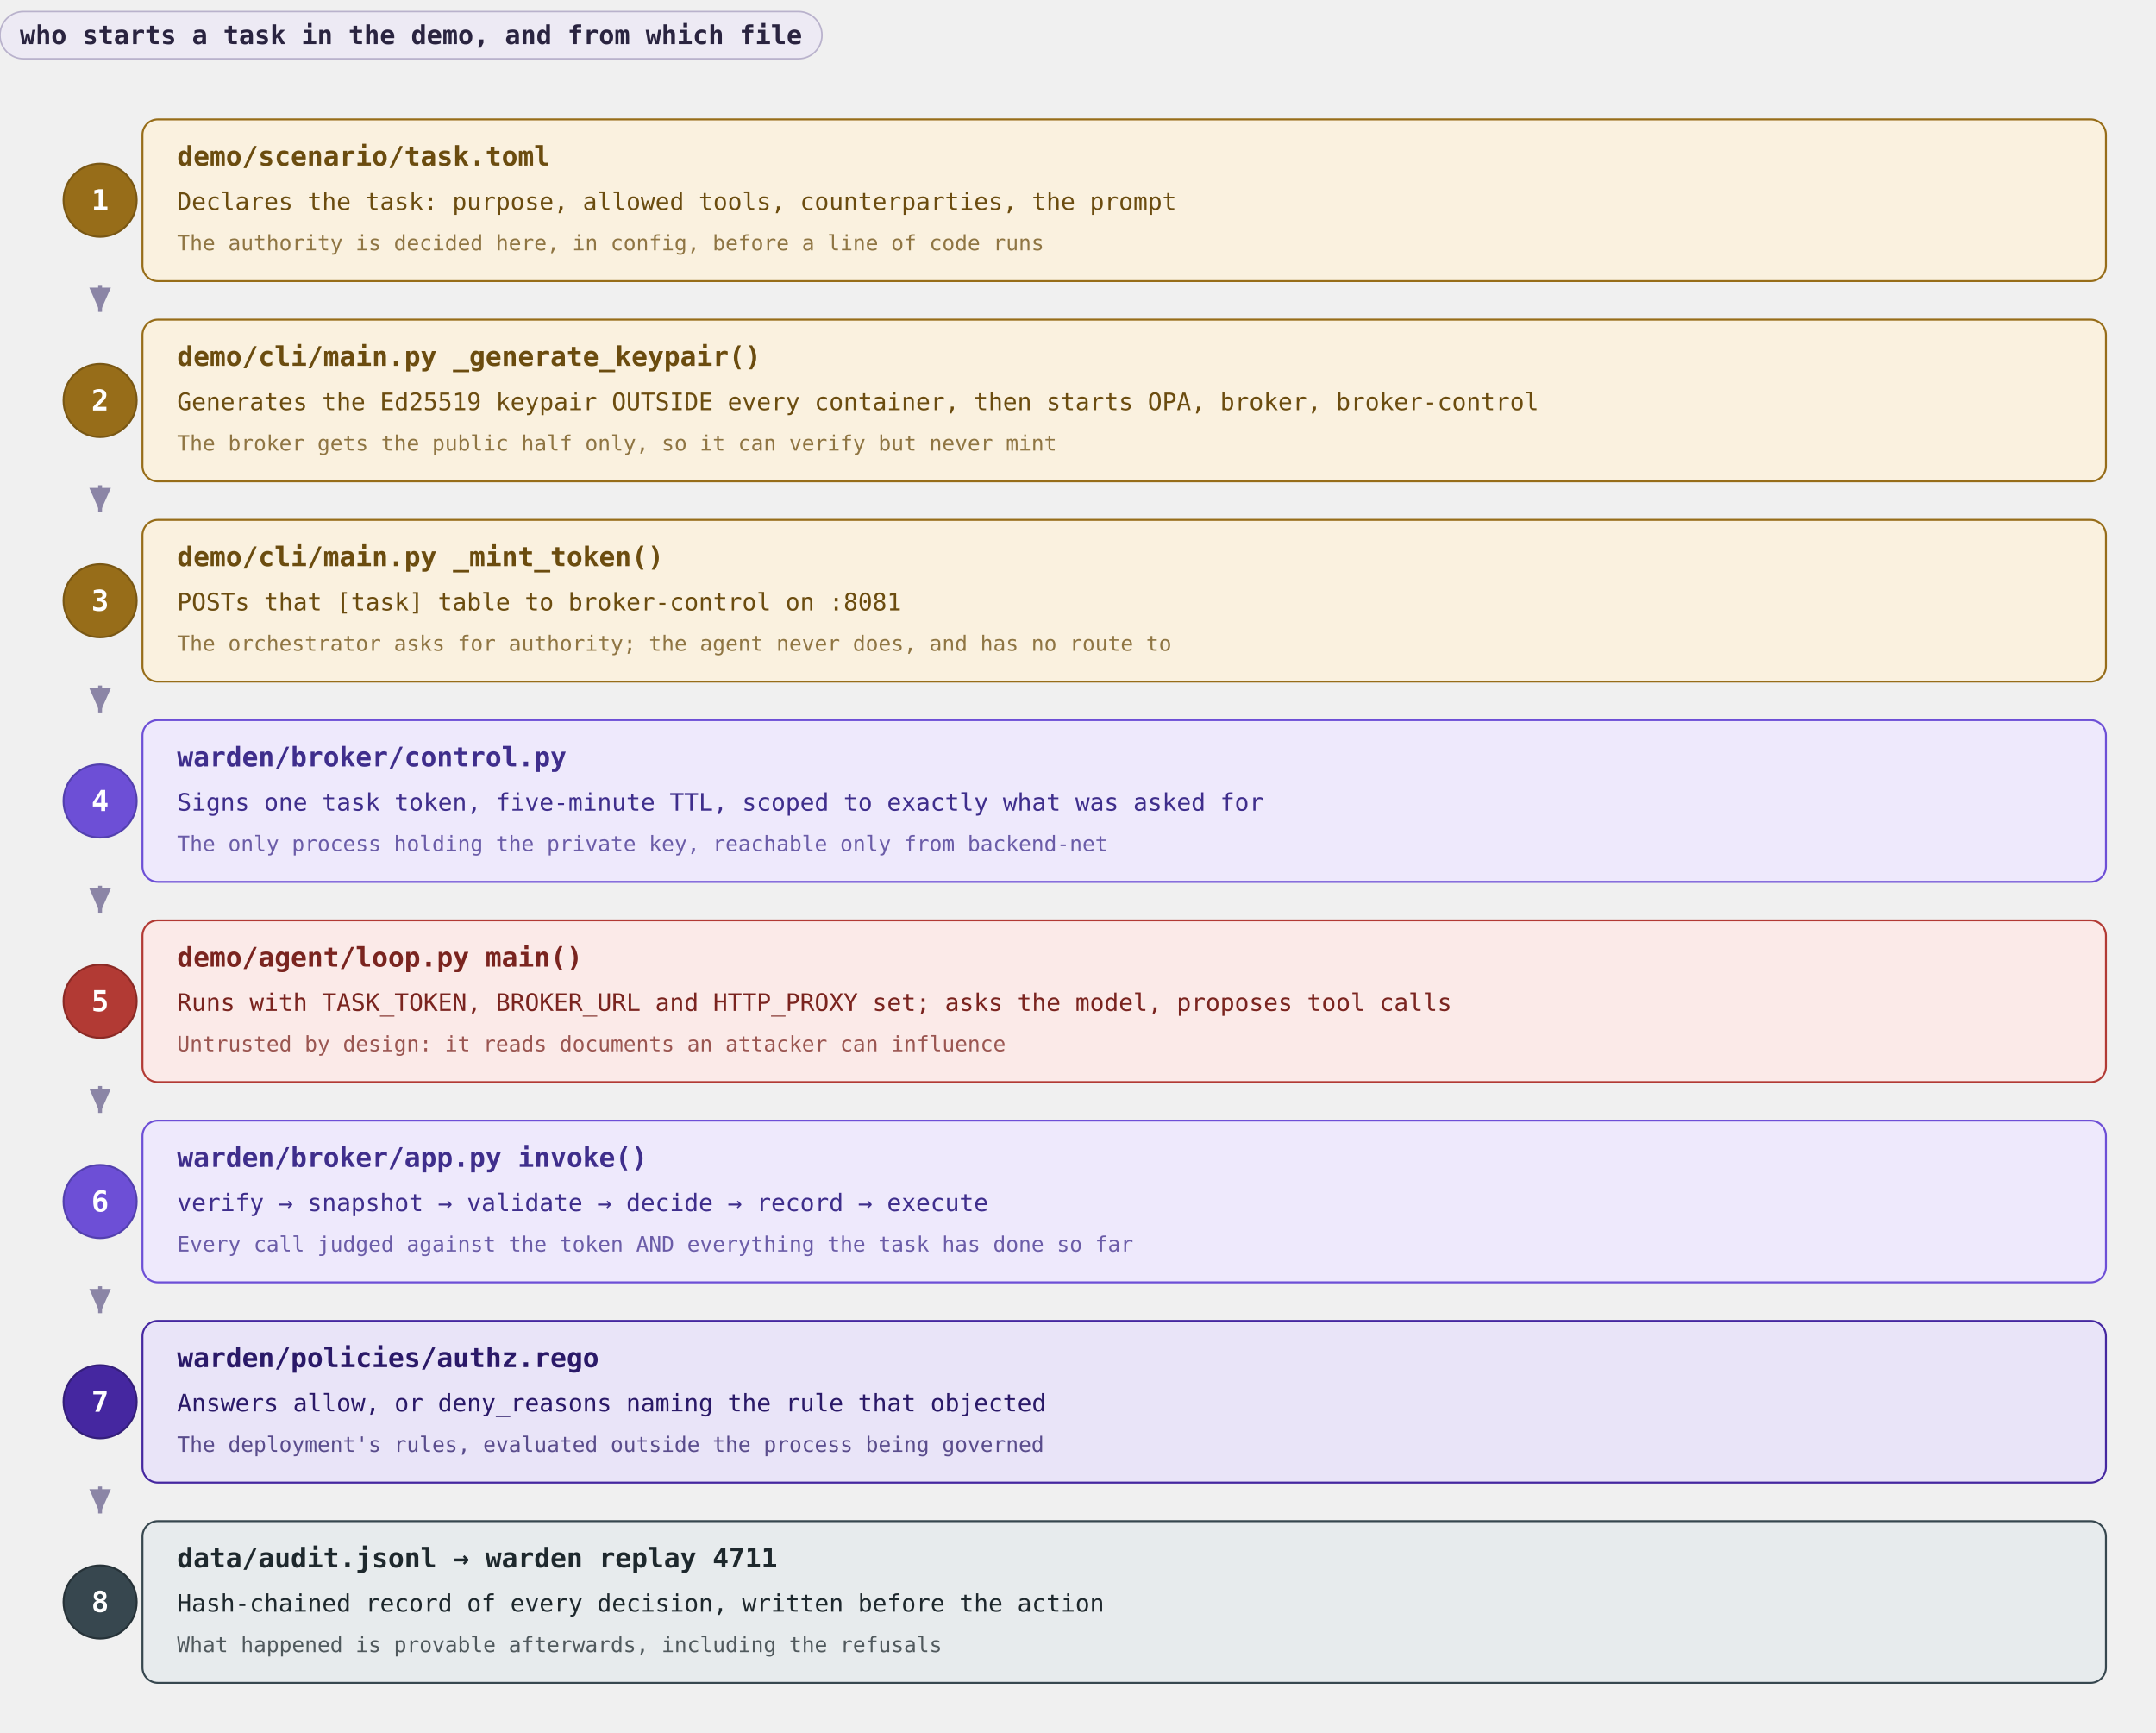
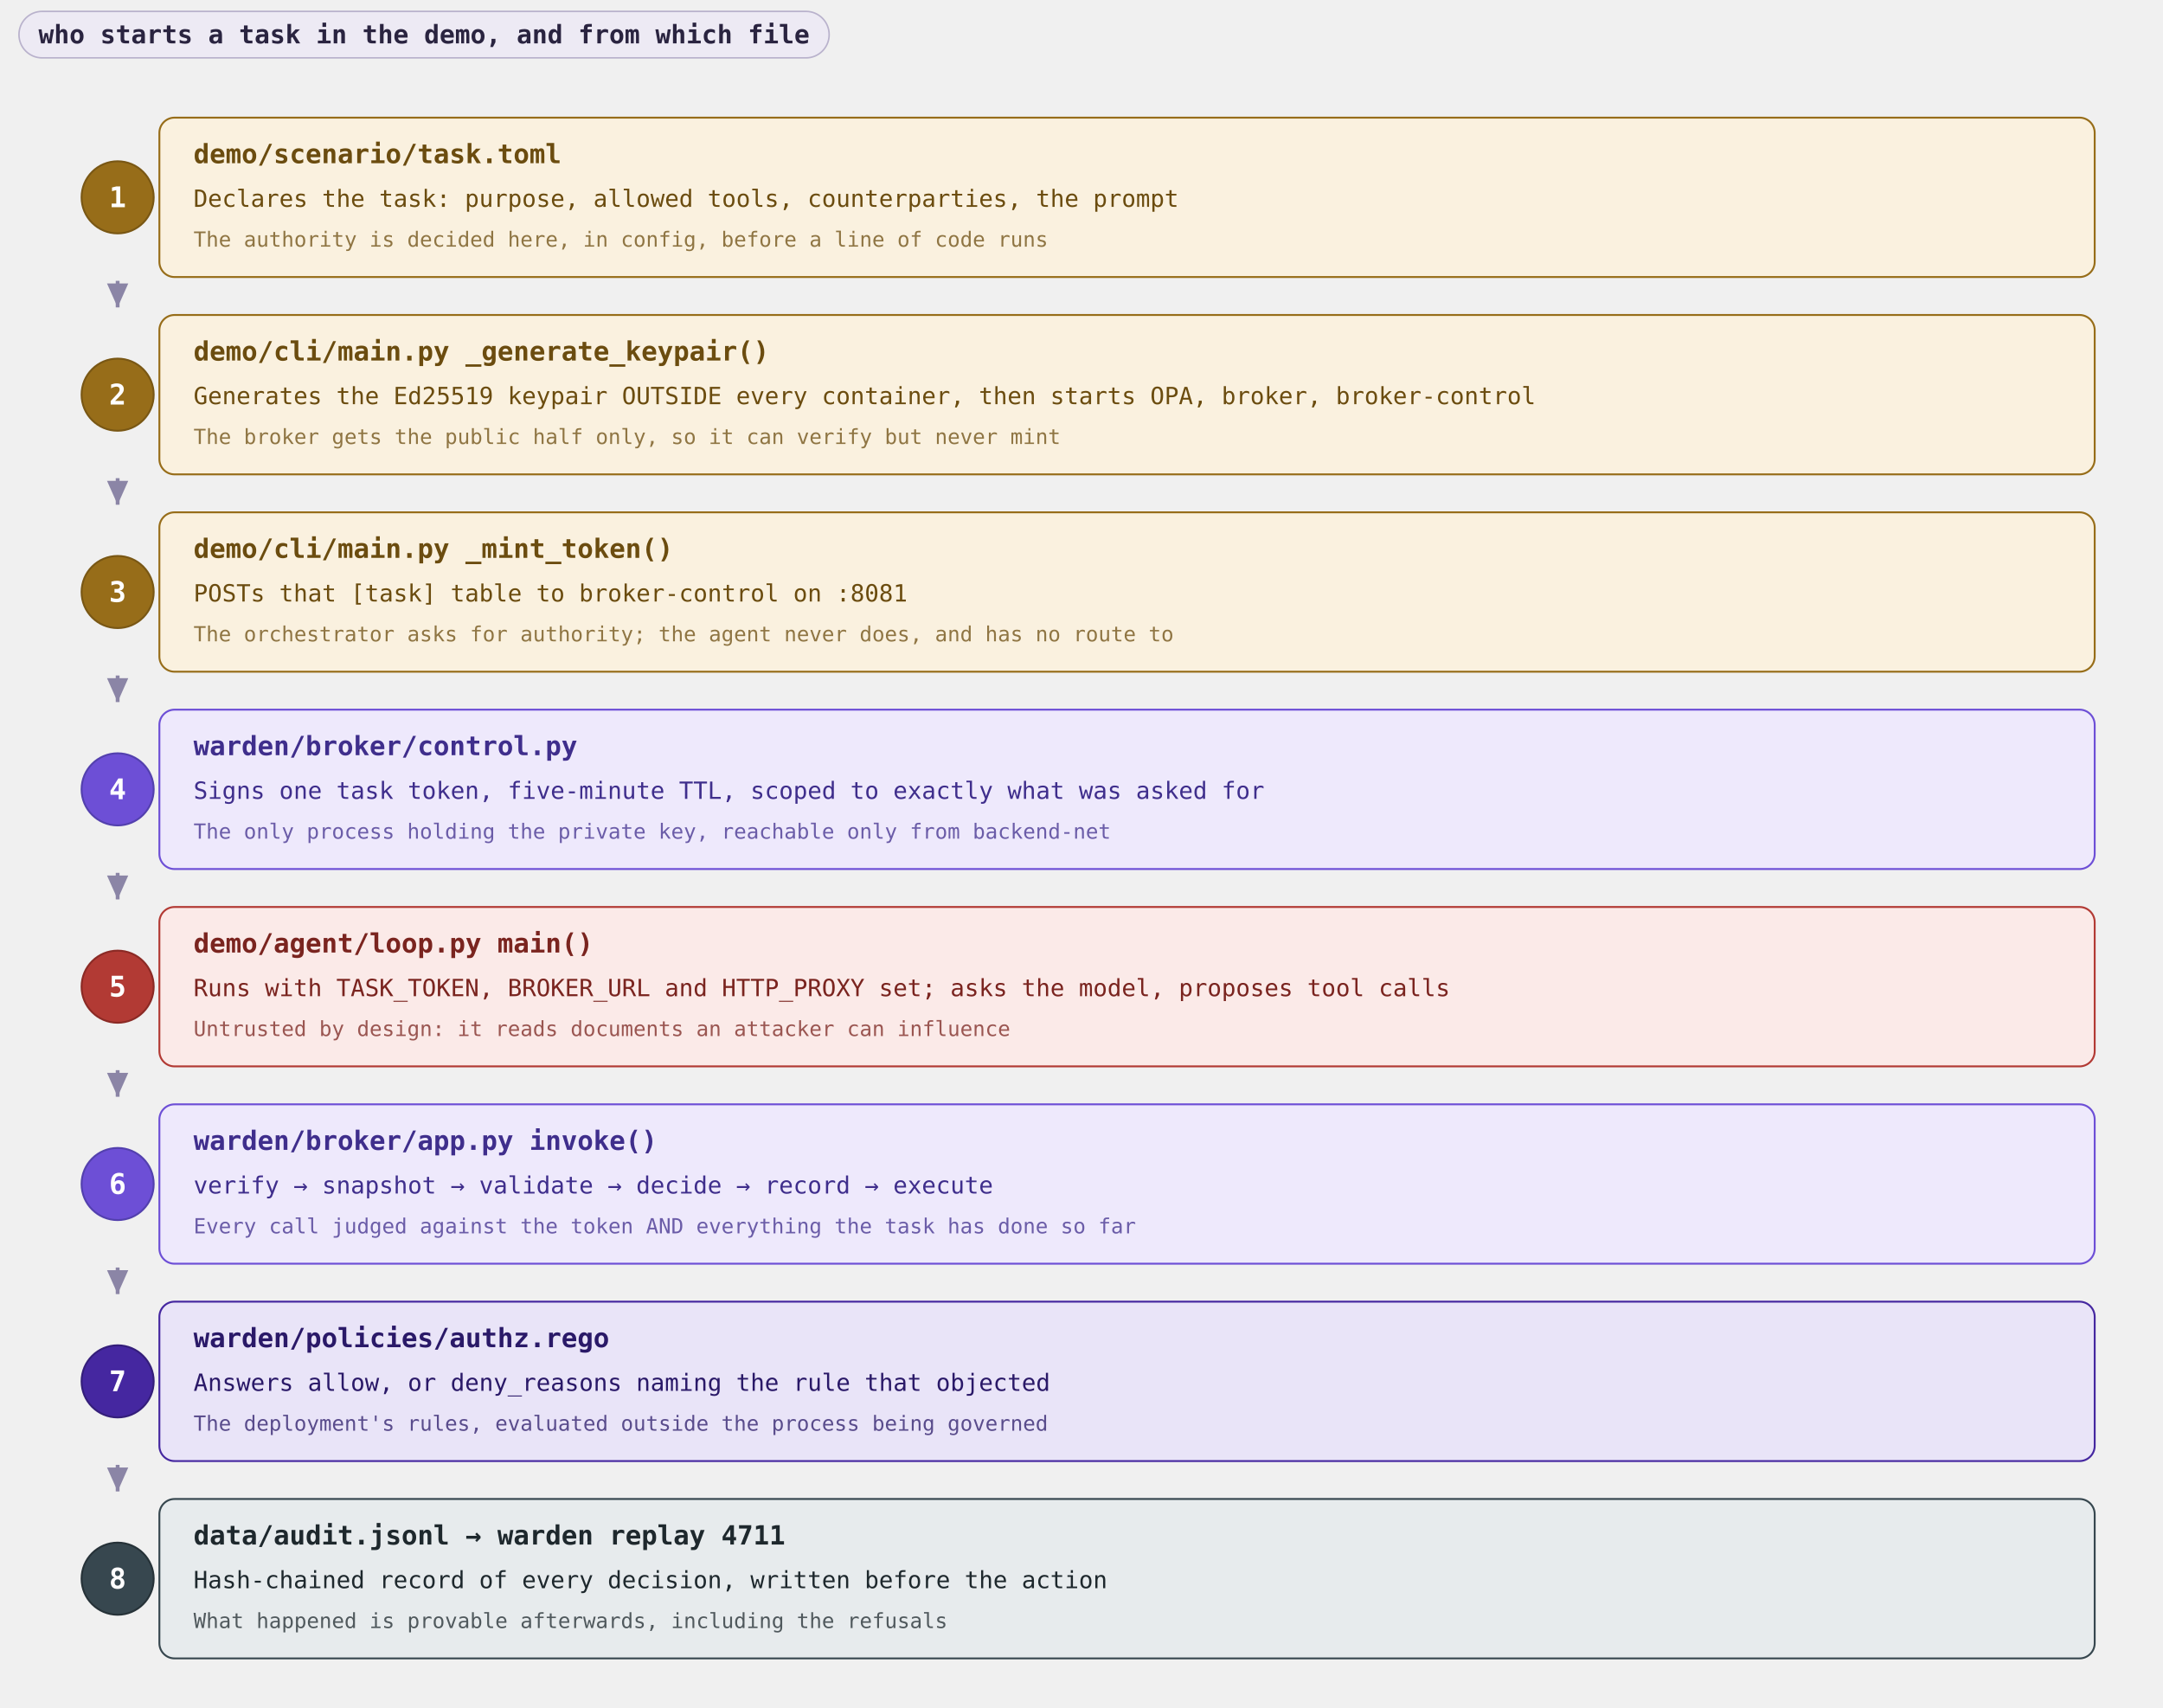
- <svg xmlns="http://www.w3.org/2000/svg" viewBox="0 0 1120 900" width="1120" height="900" role="img" aria-label="Eight steps from demo/scenario/task.toml to the audit log, naming the file responsible for each">
+ <svg xmlns="http://www.w3.org/2000/svg" viewBox="-10 0 1140 900" width="1140" height="900" role="img" aria-label="Eight steps from demo/scenario/task.toml to the audit log, naming the file responsible for each">
  <defs>
    <marker id="arrow" viewBox="0 0 10 10" refX="9" refY="5" markerWidth="7" markerHeight="7" orient="auto">
      <path d="M0,1 L9,5 L0,9 z" fill="#8B85A6" />
    </marker>
  </defs>
  <rect x="0.0" y="6.0" width="427.0" height="24.5" rx="12.2" fill="#EDEAF4" stroke="#B9B2CC" stroke-width="0.8" />
  <text x="213.5" y="18.2" fill="#2A2440" font-family="ui-monospace, SFMono-Regular, Menlo, Consolas, monospace" font-size="13.5" font-weight="600" text-anchor="middle" dominant-baseline="central">who starts a task in the demo, and from which file</text>
  <rect x="74" y="62" width="1020" height="84" rx="8" fill="#FAF1DF" stroke="#976D19" />
  <text x="92" y="86" fill="#6B4C0F" font-family="ui-monospace, SFMono-Regular, Menlo, Consolas, monospace" font-size="14" font-weight="700">demo/scenario/task.toml</text>
  <text x="92" y="109" fill="#6B4C0F" font-family="ui-monospace, SFMono-Regular, Menlo, Consolas, monospace" font-size="12.5">Declares the task: purpose, allowed tools, counterparties, the prompt</text>
  <text x="92" y="130" fill="#6B4C0F" font-family="ui-monospace, SFMono-Regular, Menlo, Consolas, monospace" font-size="11" opacity="0.75">The authority is decided here, in config, before a line of code runs</text>
  <circle cx="52" cy="104.0" r="19" fill="#976D19" stroke="#795714" />
  <text x="52" y="104.0" fill="#FFFFFF" font-family="ui-monospace, SFMono-Regular, Menlo, Consolas, monospace" font-size="15" font-weight="700" text-anchor="middle" dominant-baseline="central">1</text>
  <path d="M52,148 L52,162" fill="none" stroke="#8B85A6" stroke-width="2" marker-end="url(#arrow)" />
  <rect x="74" y="166" width="1020" height="84" rx="8" fill="#FAF1DF" stroke="#976D19" />
  <text x="92" y="190" fill="#6B4C0F" font-family="ui-monospace, SFMono-Regular, Menlo, Consolas, monospace" font-size="14" font-weight="700">demo/cli/main.py  _generate_keypair()</text>
  <text x="92" y="213" fill="#6B4C0F" font-family="ui-monospace, SFMono-Regular, Menlo, Consolas, monospace" font-size="12.5">Generates the Ed25519 keypair OUTSIDE every container, then starts OPA, broker, broker-control</text>
  <text x="92" y="234" fill="#6B4C0F" font-family="ui-monospace, SFMono-Regular, Menlo, Consolas, monospace" font-size="11" opacity="0.75">The broker gets the public half only, so it can verify but never mint</text>
  <circle cx="52" cy="208.0" r="19" fill="#976D19" stroke="#795714" />
  <text x="52" y="208.0" fill="#FFFFFF" font-family="ui-monospace, SFMono-Regular, Menlo, Consolas, monospace" font-size="15" font-weight="700" text-anchor="middle" dominant-baseline="central">2</text>
  <path d="M52,252 L52,266" fill="none" stroke="#8B85A6" stroke-width="2" marker-end="url(#arrow)" />
  <rect x="74" y="270" width="1020" height="84" rx="8" fill="#FAF1DF" stroke="#976D19" />
  <text x="92" y="294" fill="#6B4C0F" font-family="ui-monospace, SFMono-Regular, Menlo, Consolas, monospace" font-size="14" font-weight="700">demo/cli/main.py  _mint_token()</text>
  <text x="92" y="317" fill="#6B4C0F" font-family="ui-monospace, SFMono-Regular, Menlo, Consolas, monospace" font-size="12.5">POSTs that [task] table to broker-control on :8081</text>
  <text x="92" y="338" fill="#6B4C0F" font-family="ui-monospace, SFMono-Regular, Menlo, Consolas, monospace" font-size="11" opacity="0.75">The orchestrator asks for authority; the agent never does, and has no route to</text>
  <circle cx="52" cy="312.0" r="19" fill="#976D19" stroke="#795714" />
  <text x="52" y="312.0" fill="#FFFFFF" font-family="ui-monospace, SFMono-Regular, Menlo, Consolas, monospace" font-size="15" font-weight="700" text-anchor="middle" dominant-baseline="central">3</text>
  <path d="M52,356 L52,370" fill="none" stroke="#8B85A6" stroke-width="2" marker-end="url(#arrow)" />
  <rect x="74" y="374" width="1020" height="84" rx="8" fill="#EEE9FC" stroke="#6D4FD6" />
  <text x="92" y="398" fill="#3F2E8C" font-family="ui-monospace, SFMono-Regular, Menlo, Consolas, monospace" font-size="14" font-weight="700">warden/broker/control.py</text>
  <text x="92" y="421" fill="#3F2E8C" font-family="ui-monospace, SFMono-Regular, Menlo, Consolas, monospace" font-size="12.5">Signs one task token, five-minute TTL, scoped to exactly what was asked for</text>
  <text x="92" y="442" fill="#3F2E8C" font-family="ui-monospace, SFMono-Regular, Menlo, Consolas, monospace" font-size="11" opacity="0.75">The only process holding the private key, reachable only from backend-net</text>
  <circle cx="52" cy="416.0" r="19" fill="#6D4FD6" stroke="#5340AE" />
  <text x="52" y="416.0" fill="#FFFFFF" font-family="ui-monospace, SFMono-Regular, Menlo, Consolas, monospace" font-size="15" font-weight="700" text-anchor="middle" dominant-baseline="central">4</text>
  <path d="M52,460 L52,474" fill="none" stroke="#8B85A6" stroke-width="2" marker-end="url(#arrow)" />
  <rect x="74" y="478" width="1020" height="84" rx="8" fill="#FBEAE8" stroke="#B23A34" />
  <text x="92" y="502" fill="#7A241F" font-family="ui-monospace, SFMono-Regular, Menlo, Consolas, monospace" font-size="14" font-weight="700">demo/agent/loop.py  main()</text>
  <text x="92" y="525" fill="#7A241F" font-family="ui-monospace, SFMono-Regular, Menlo, Consolas, monospace" font-size="12.5">Runs with TASK_TOKEN, BROKER_URL and HTTP_PROXY set; asks the model, proposes tool calls</text>
  <text x="92" y="546" fill="#7A241F" font-family="ui-monospace, SFMono-Regular, Menlo, Consolas, monospace" font-size="11" opacity="0.75">Untrusted by design: it reads documents an attacker can influence</text>
  <circle cx="52" cy="520.0" r="19" fill="#B23A34" stroke="#8B2A25" />
  <text x="52" y="520.0" fill="#FFFFFF" font-family="ui-monospace, SFMono-Regular, Menlo, Consolas, monospace" font-size="15" font-weight="700" text-anchor="middle" dominant-baseline="central">5</text>
  <path d="M52,564 L52,578" fill="none" stroke="#8B85A6" stroke-width="2" marker-end="url(#arrow)" />
  <rect x="74" y="582" width="1020" height="84" rx="8" fill="#EEE9FC" stroke="#6D4FD6" />
  <text x="92" y="606" fill="#3F2E8C" font-family="ui-monospace, SFMono-Regular, Menlo, Consolas, monospace" font-size="14" font-weight="700">warden/broker/app.py  invoke()</text>
  <text x="92" y="629" fill="#3F2E8C" font-family="ui-monospace, SFMono-Regular, Menlo, Consolas, monospace" font-size="12.5">verify → snapshot → validate → decide → record → execute</text>
  <text x="92" y="650" fill="#3F2E8C" font-family="ui-monospace, SFMono-Regular, Menlo, Consolas, monospace" font-size="11" opacity="0.75">Every call judged against the token AND everything the task has done so far</text>
  <circle cx="52" cy="624.0" r="19" fill="#6D4FD6" stroke="#5340AE" />
  <text x="52" y="624.0" fill="#FFFFFF" font-family="ui-monospace, SFMono-Regular, Menlo, Consolas, monospace" font-size="15" font-weight="700" text-anchor="middle" dominant-baseline="central">6</text>
  <path d="M52,668 L52,682" fill="none" stroke="#8B85A6" stroke-width="2" marker-end="url(#arrow)" />
  <rect x="74" y="686" width="1020" height="84" rx="8" fill="#E9E4F8" stroke="#4527A0" />
  <text x="92" y="710" fill="#2A1968" font-family="ui-monospace, SFMono-Regular, Menlo, Consolas, monospace" font-size="14" font-weight="700">warden/policies/authz.rego</text>
  <text x="92" y="733" fill="#2A1968" font-family="ui-monospace, SFMono-Regular, Menlo, Consolas, monospace" font-size="12.5">Answers allow, or deny_reasons naming the rule that objected</text>
  <text x="92" y="754" fill="#2A1968" font-family="ui-monospace, SFMono-Regular, Menlo, Consolas, monospace" font-size="11" opacity="0.75">The deployment's rules, evaluated outside the process being governed</text>
  <circle cx="52" cy="728.0" r="19" fill="#4527A0" stroke="#341E7A" />
  <text x="52" y="728.0" fill="#FFFFFF" font-family="ui-monospace, SFMono-Regular, Menlo, Consolas, monospace" font-size="15" font-weight="700" text-anchor="middle" dominant-baseline="central">7</text>
  <path d="M52,772 L52,786" fill="none" stroke="#8B85A6" stroke-width="2" marker-end="url(#arrow)" />
  <rect x="74" y="790" width="1020" height="84" rx="8" fill="#E7EBED" stroke="#37474F" />
  <text x="92" y="814" fill="#1E282D" font-family="ui-monospace, SFMono-Regular, Menlo, Consolas, monospace" font-size="14" font-weight="700">data/audit.jsonl → warden replay 4711</text>
  <text x="92" y="837" fill="#1E282D" font-family="ui-monospace, SFMono-Regular, Menlo, Consolas, monospace" font-size="12.5">Hash-chained record of every decision, written before the action</text>
  <text x="92" y="858" fill="#1E282D" font-family="ui-monospace, SFMono-Regular, Menlo, Consolas, monospace" font-size="11" opacity="0.75">What happened is provable afterwards, including the refusals</text>
  <circle cx="52" cy="832.0" r="19" fill="#37474F" stroke="#263238" />
  <text x="52" y="832.0" fill="#FFFFFF" font-family="ui-monospace, SFMono-Regular, Menlo, Consolas, monospace" font-size="15" font-weight="700" text-anchor="middle" dominant-baseline="central">8</text>
</svg>
